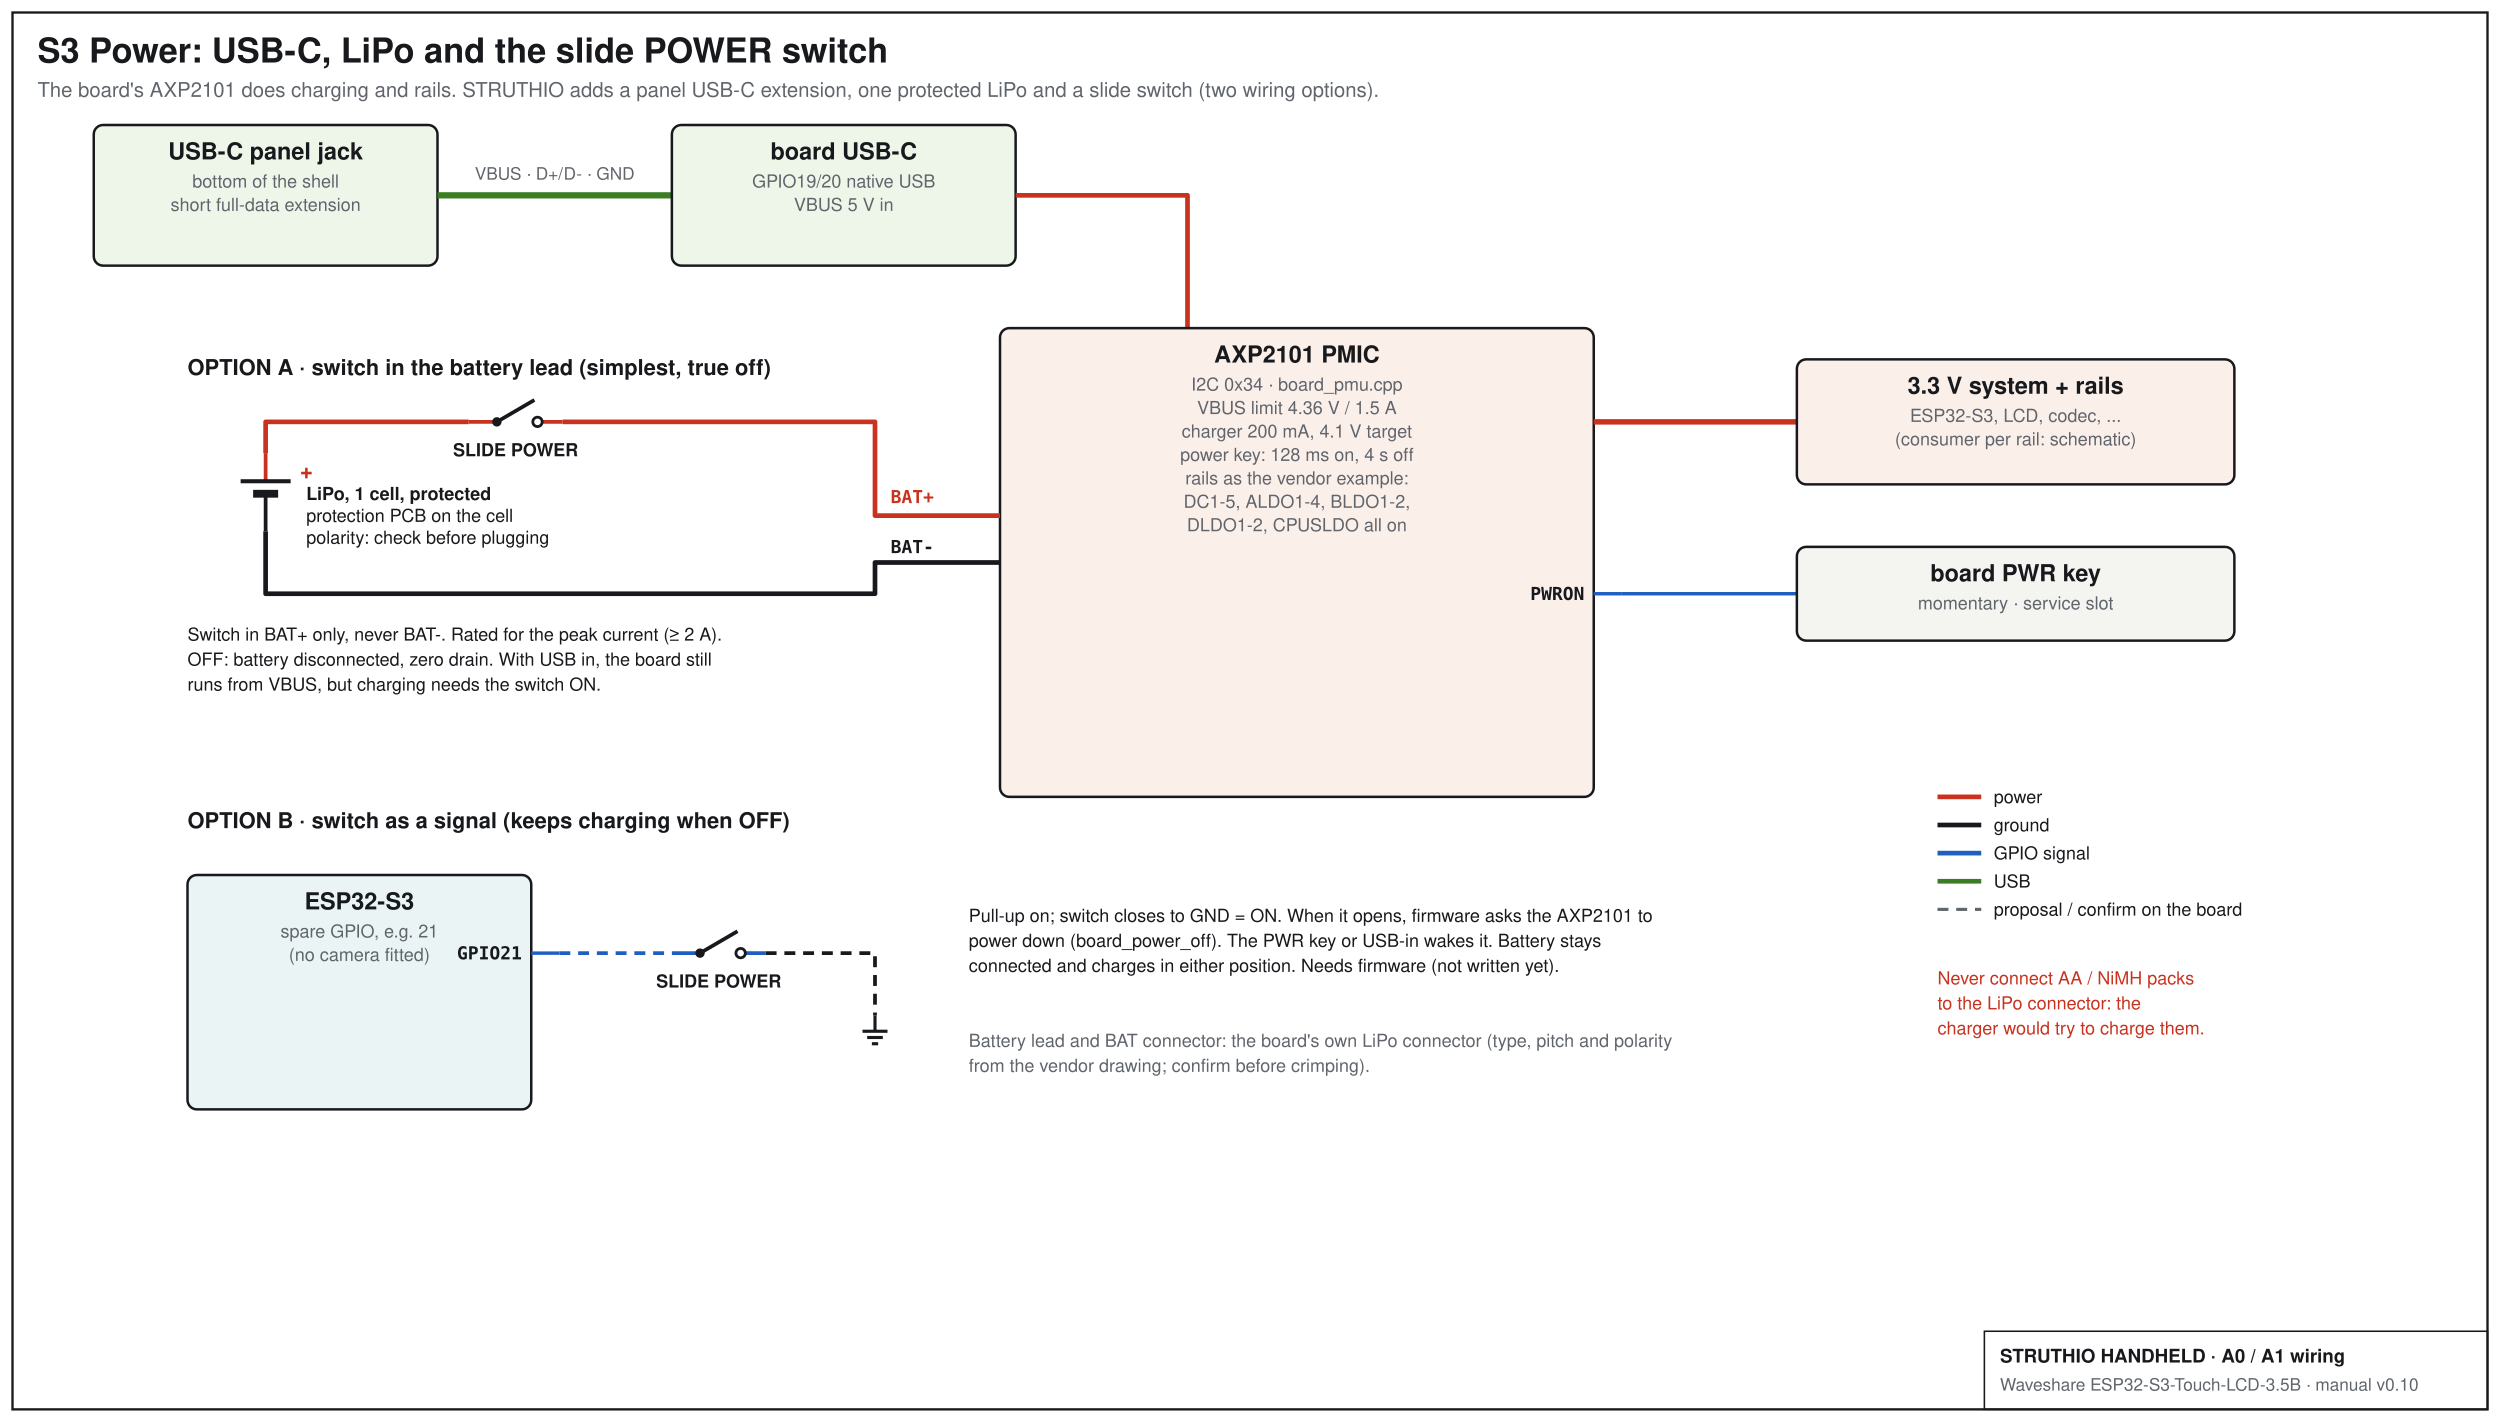
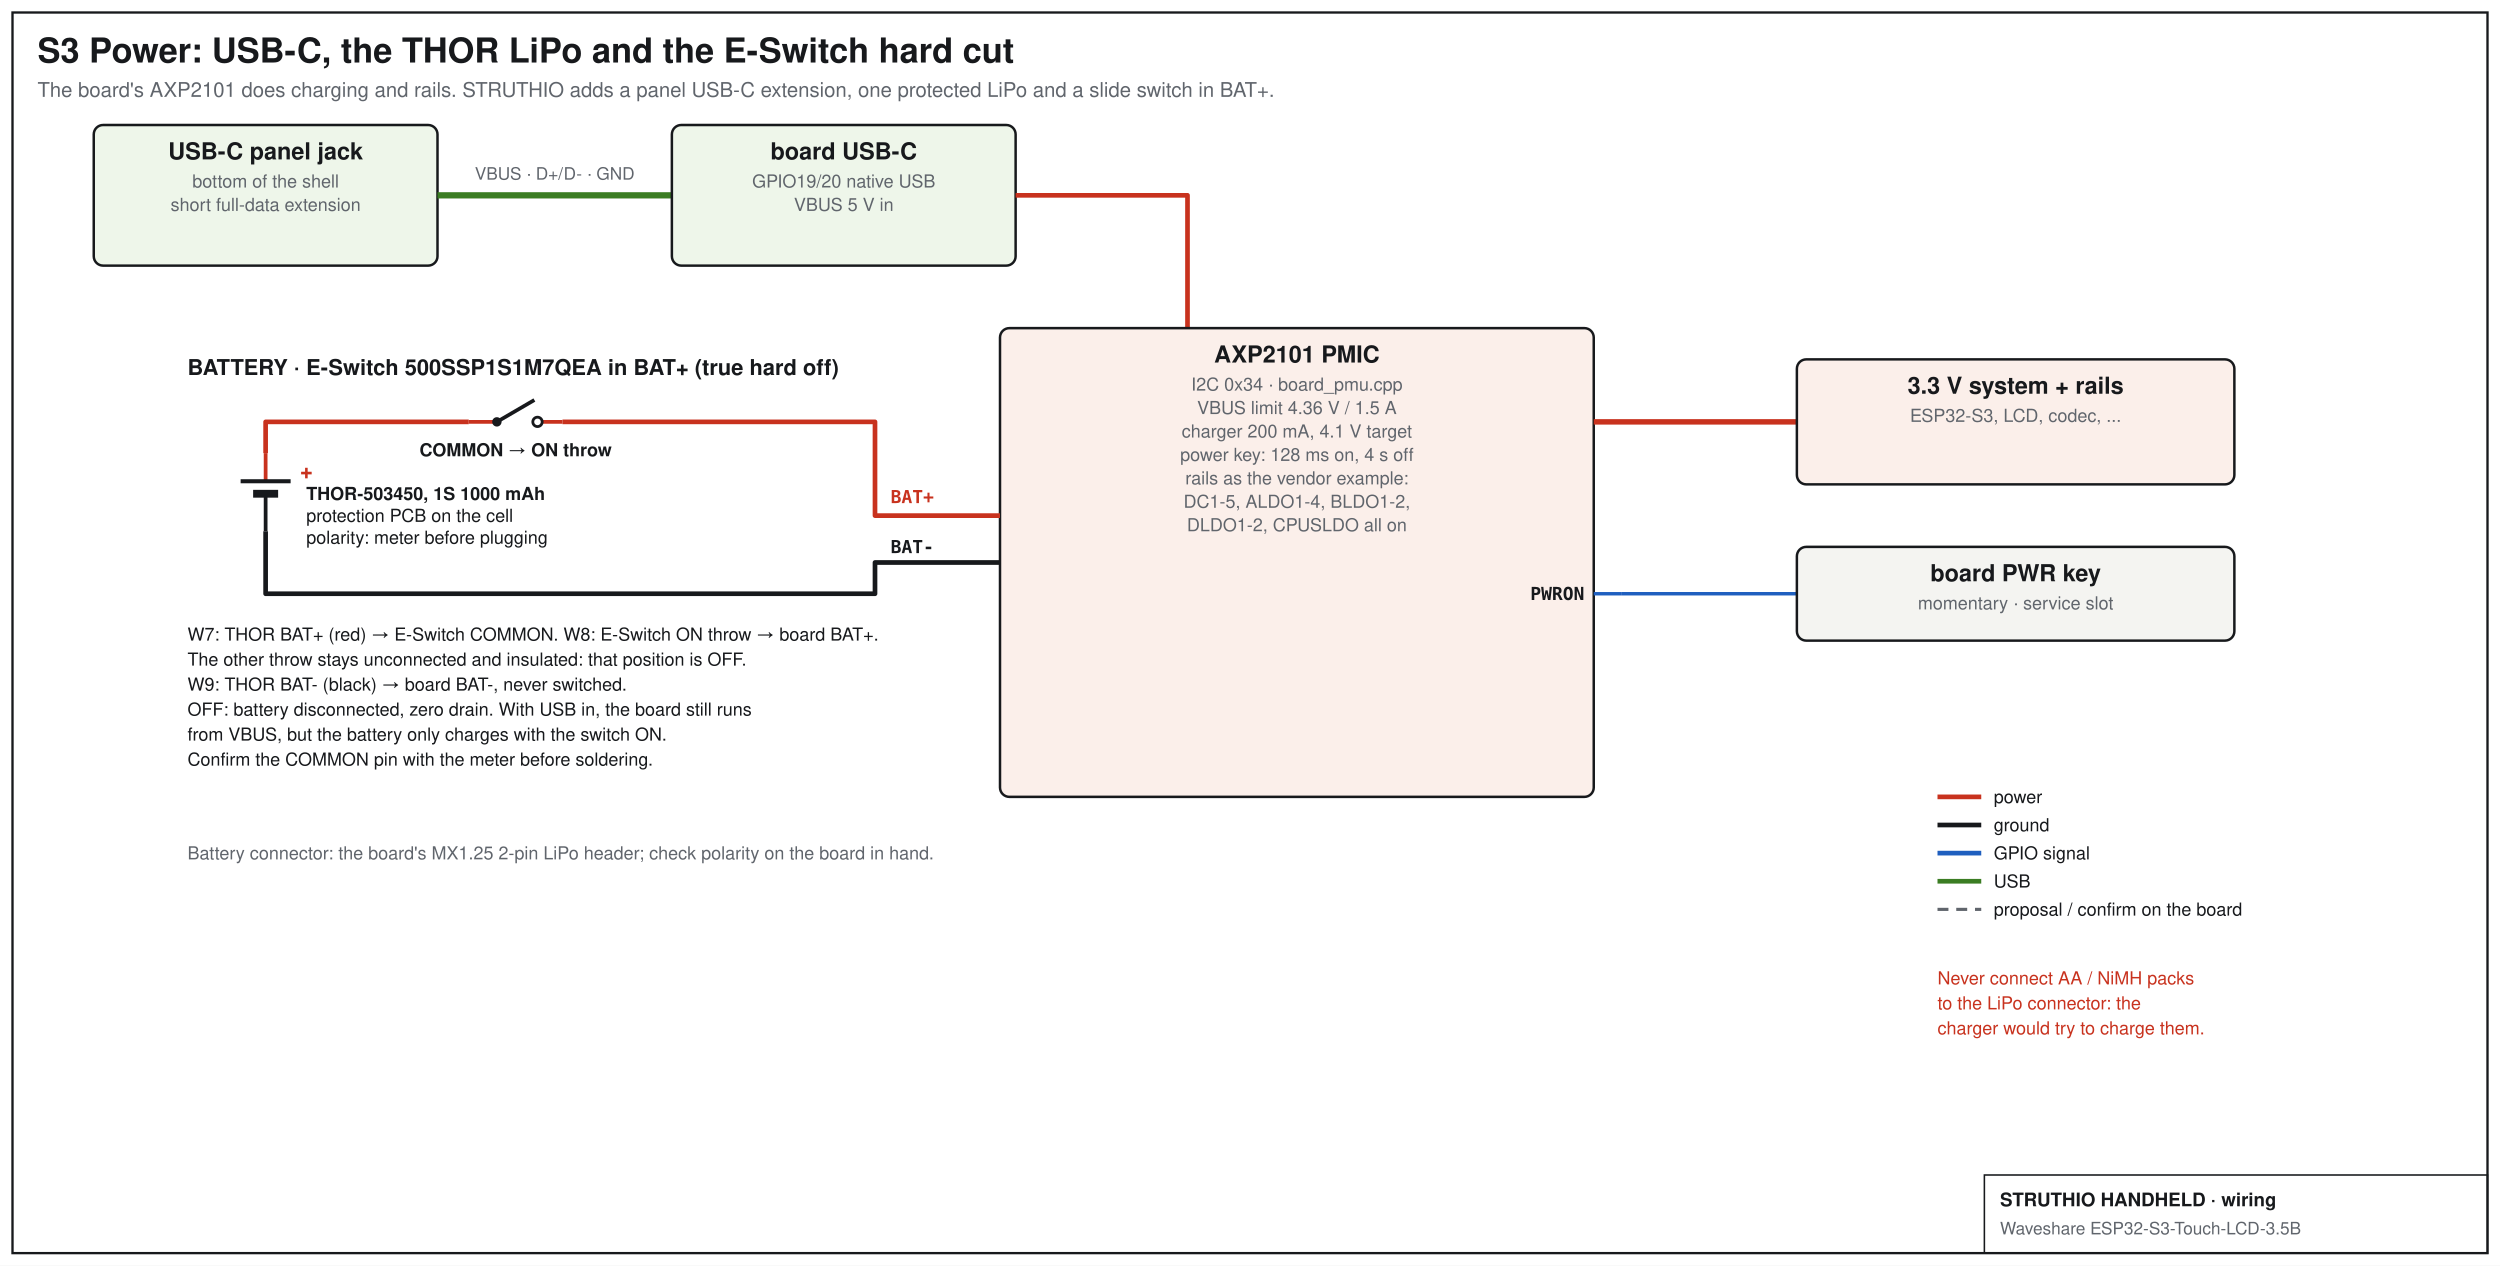
- <svg xmlns="http://www.w3.org/2000/svg" width="1600" height="910" viewBox="0 0 1600 910">
-   <rect width="1600" height="910" fill="#FFFFFF" />
-   <rect x="8" y="8" width="1584" height="894" fill="none" stroke="#17191C" stroke-width="1.5" />
-   <text x="24" y="40" font-family="Aptos, Helvetica, Arial, sans-serif" font-size="22" fill="#17191C" font-weight="800" text-anchor="start">S3  Power: USB-C, LiPo and the slide POWER switch</text>
-   <text x="24" y="62" font-family="Aptos, Helvetica, Arial, sans-serif" font-size="13" fill="#60656C" font-weight="400" text-anchor="start">The board's AXP2101 does charging and rails. STRUTHIO adds a panel USB-C extension, one protected LiPo and a slide switch (two wiring options).</text>
-   <rect x="1270" y="852" width="322" height="50" fill="none" stroke="#17191C" stroke-width="1" />
-   <text x="1280" y="872" font-family="Aptos, Helvetica, Arial, sans-serif" font-size="12" fill="#17191C" font-weight="700" text-anchor="start">STRUTHIO HANDHELD  ·  A0 / A1 wiring</text>
-   <text x="1280" y="890" font-family="Aptos, Helvetica, Arial, sans-serif" font-size="11" fill="#60656C" font-weight="400" text-anchor="start">Waveshare ESP32-S3-Touch-LCD-3.5B  ·  manual v0.10</text>
+ <svg xmlns="http://www.w3.org/2000/svg" width="1600" height="810" viewBox="0 0 1600 810">
+   <rect width="1600" height="810" fill="#FFFFFF" />
+   <rect x="8" y="8" width="1584" height="794" fill="none" stroke="#17191C" stroke-width="1.5" />
+   <text x="24" y="40" font-family="Aptos, Helvetica, Arial, sans-serif" font-size="22" fill="#17191C" font-weight="800" text-anchor="start">S3  Power: USB-C, the THOR LiPo and the E-Switch hard cut</text>
+   <text x="24" y="62" font-family="Aptos, Helvetica, Arial, sans-serif" font-size="13" fill="#60656C" font-weight="400" text-anchor="start">The board's AXP2101 does charging and rails. STRUTHIO adds a panel USB-C extension, one protected LiPo and a slide switch in BAT+.</text>
+   <rect x="1270" y="752" width="322" height="50" fill="none" stroke="#17191C" stroke-width="1" />
+   <text x="1280" y="772" font-family="Aptos, Helvetica, Arial, sans-serif" font-size="12" fill="#17191C" font-weight="700" text-anchor="start">STRUTHIO HANDHELD  ·  wiring</text>
+   <text x="1280" y="790" font-family="Aptos, Helvetica, Arial, sans-serif" font-size="11" fill="#60656C" font-weight="400" text-anchor="start">Waveshare ESP32-S3-Touch-LCD-3.5B</text>
  <g transform="translate(0,-90)">
    <rect x="60" y="170" width="220" height="90" rx="6" fill="#EEF6EA" stroke="#17191C" stroke-width="1.6" />
    <text x="170.0" y="192" font-family="Aptos, Helvetica, Arial, sans-serif" font-size="15" fill="#17191C" font-weight="800" text-anchor="middle">USB-C panel jack</text>
    <text x="170.0" y="210" font-family="Aptos, Helvetica, Arial, sans-serif" font-size="11.5" fill="#60656C" font-weight="400" text-anchor="middle">bottom of the shell</text>
    <text x="170.0" y="225" font-family="Aptos, Helvetica, Arial, sans-serif" font-size="11.5" fill="#60656C" font-weight="400" text-anchor="middle">short full-data extension</text>
    <polyline points="280,215 430,215" fill="none" stroke="#3B7D23" stroke-width="4" stroke-linejoin="round" />
    <text x="355" y="205" font-family="Aptos, Helvetica, Arial, sans-serif" font-size="11" fill="#60656C" font-weight="400" text-anchor="middle">VBUS · D+/D- · GND</text>
    <rect x="430" y="170" width="220" height="90" rx="6" fill="#EEF6EA" stroke="#17191C" stroke-width="1.6" />
    <text x="540.0" y="192" font-family="Aptos, Helvetica, Arial, sans-serif" font-size="15" fill="#17191C" font-weight="800" text-anchor="middle">board USB-C</text>
    <text x="540.0" y="210" font-family="Aptos, Helvetica, Arial, sans-serif" font-size="11.5" fill="#60656C" font-weight="400" text-anchor="middle">GPIO19/20 native USB</text>
    <text x="540.0" y="225" font-family="Aptos, Helvetica, Arial, sans-serif" font-size="11.5" fill="#60656C" font-weight="400" text-anchor="middle">VBUS 5 V in</text>
    <polyline points="650,215 760,215 760,300" fill="none" stroke="#C8321E" stroke-width="3" stroke-linejoin="round" />
    <rect x="640" y="300" width="380" height="300" rx="6" fill="#FBEFEA" stroke="#17191C" stroke-width="1.6" />
    <text x="830.0" y="322" font-family="Aptos, Helvetica, Arial, sans-serif" font-size="15" fill="#17191C" font-weight="800" text-anchor="middle">AXP2101 PMIC</text>
    <text x="830.0" y="340" font-family="Aptos, Helvetica, Arial, sans-serif" font-size="11.5" fill="#60656C" font-weight="400" text-anchor="middle">I2C 0x34 · board_pmu.cpp</text>
    <text x="830.0" y="355" font-family="Aptos, Helvetica, Arial, sans-serif" font-size="11.5" fill="#60656C" font-weight="400" text-anchor="middle">VBUS limit 4.36 V / 1.5 A</text>
    <text x="830.0" y="370" font-family="Aptos, Helvetica, Arial, sans-serif" font-size="11.5" fill="#60656C" font-weight="400" text-anchor="middle">charger 200 mA, 4.1 V target</text>
    <text x="830.0" y="385" font-family="Aptos, Helvetica, Arial, sans-serif" font-size="11.5" fill="#60656C" font-weight="400" text-anchor="middle">power key: 128 ms on, 4 s off</text>
    <text x="830.0" y="400" font-family="Aptos, Helvetica, Arial, sans-serif" font-size="11.5" fill="#60656C" font-weight="400" text-anchor="middle">rails as the vendor example:</text>
    <text x="830.0" y="415" font-family="Aptos, Helvetica, Arial, sans-serif" font-size="11.5" fill="#60656C" font-weight="400" text-anchor="middle">DC1-5, ALDO1-4, BLDO1-2,</text>
    <text x="830.0" y="430" font-family="Aptos, Helvetica, Arial, sans-serif" font-size="11.5" fill="#60656C" font-weight="400" text-anchor="middle">DLDO1-2, CPUSLDO all on</text>
    <polyline points="1020,360 1150,360" fill="none" stroke="#C8321E" stroke-width="3.5" stroke-linejoin="round" />
    <rect x="1150" y="320" width="280" height="80" rx="6" fill="#FBEFEA" stroke="#17191C" stroke-width="1.6" />
    <text x="1290.0" y="342" font-family="Aptos, Helvetica, Arial, sans-serif" font-size="15" fill="#17191C" font-weight="800" text-anchor="middle">3.3 V system + rails</text>
    <text x="1290.0" y="360" font-family="Aptos, Helvetica, Arial, sans-serif" font-size="11.5" fill="#60656C" font-weight="400" text-anchor="middle">ESP32-S3, LCD, codec, ...</text>
-     <text x="1290.0" y="375" font-family="Aptos, Helvetica, Arial, sans-serif" font-size="11.5" fill="#60656C" font-weight="400" text-anchor="middle">(consumer per rail: schematic)</text>
    <line x1="1020" y1="470" x2="1038" y2="470" stroke="#1F5FBF" stroke-width="2.2" />
    <text x="1014" y="474" font-family="Consolas, Menlo, monospace" font-size="11.5" fill="#17191C" font-weight="600" text-anchor="end">PWRON</text>
    <polyline points="1038,470 1150,470" fill="none" stroke="#1F5FBF" stroke-width="2.2" stroke-linejoin="round" />
    <rect x="1150" y="440" width="280" height="60" rx="6" fill="#F4F4F1" stroke="#17191C" stroke-width="1.6" />
    <text x="1290.0" y="462" font-family="Aptos, Helvetica, Arial, sans-serif" font-size="15" fill="#17191C" font-weight="800" text-anchor="middle">board PWR key</text>
    <text x="1290.0" y="480" font-family="Aptos, Helvetica, Arial, sans-serif" font-size="11.5" fill="#60656C" font-weight="400" text-anchor="middle">momentary · service slot</text>
-     <text x="120" y="330" font-family="Aptos, Helvetica, Arial, sans-serif" font-size="14" fill="#17191C" font-weight="800" text-anchor="start">OPTION A  ·  switch in the battery lead (simplest, true off)</text>
+     <text x="120" y="330" font-family="Aptos, Helvetica, Arial, sans-serif" font-size="14" fill="#17191C" font-weight="800" text-anchor="start">BATTERY  ·  E-Switch 500SSP1S1M7QEA in BAT+ (true hard off)</text>
    <line x1="170" y1="380" x2="170" y2="398" stroke="#C8321E" stroke-width="2.4" />
    <line x1="154" y1="398" x2="186" y2="398" stroke="#17191C" stroke-width="2.6" />
    <line x1="162" y1="406" x2="178" y2="406" stroke="#17191C" stroke-width="5" />
    <line x1="170" y1="406" x2="170" y2="430" stroke="#17191C" stroke-width="2.4" />
    <text x="192" y="396" font-family="Aptos, Helvetica, Arial, sans-serif" font-size="14" fill="#C8321E" font-weight="800" text-anchor="start">+</text>
-     <text x="196" y="410" font-family="Aptos, Helvetica, Arial, sans-serif" font-size="11.5" fill="#17191C" font-weight="600" text-anchor="start">LiPo, 1 cell, protected</text>
+     <text x="196" y="410" font-family="Aptos, Helvetica, Arial, sans-serif" font-size="11.5" fill="#17191C" font-weight="600" text-anchor="start">THOR-503450, 1S 1000 mAh</text>
    <text x="196" y="424" font-family="Aptos, Helvetica, Arial, sans-serif" font-size="11.5" fill="#17191C" font-weight="400" text-anchor="start">protection PCB on the cell</text>
-     <text x="196" y="438" font-family="Aptos, Helvetica, Arial, sans-serif" font-size="11.5" fill="#17191C" font-weight="400" text-anchor="start">polarity: check before plugging</text>
+     <text x="196" y="438" font-family="Aptos, Helvetica, Arial, sans-serif" font-size="11.5" fill="#17191C" font-weight="400" text-anchor="start">polarity: meter before plugging</text>
    <polyline points="170,380 170,360 300,360" fill="none" stroke="#C8321E" stroke-width="3" stroke-linejoin="round" />
    <line x1="300" y1="360" x2="318" y2="360" stroke="#C8321E" stroke-width="2.4" />
    <line x1="344" y1="360" x2="360" y2="360" stroke="#C8321E" stroke-width="2.4" />
    <circle cx="318" cy="360" r="3" fill="#17191C" />
    <circle cx="344" cy="360" r="3" fill="#FFFFFF" stroke="#17191C" stroke-width="1.8" />
    <line x1="318" y1="360" x2="342" y2="346" stroke="#17191C" stroke-width="2.4" />
-     <text x="330" y="382" font-family="Aptos, Helvetica, Arial, sans-serif" font-size="11.5" fill="#17191C" font-weight="700" text-anchor="middle">SLIDE POWER</text>
+     <text x="330" y="382" font-family="Aptos, Helvetica, Arial, sans-serif" font-size="11.5" fill="#17191C" font-weight="700" text-anchor="middle">COMMON → ON throw</text>
    <polyline points="360,360 560,360 560,420 640,420" fill="none" stroke="#C8321E" stroke-width="3" stroke-linejoin="round" />
    <text x="570" y="412" font-family="Consolas, Menlo, monospace" font-size="11.5" fill="#C8321E" font-weight="700" text-anchor="start">BAT+</text>
    <polyline points="170,430 170,470 560,470 560,450 640,450" fill="none" stroke="#17191C" stroke-width="3" stroke-linejoin="round" />
    <text x="570" y="444" font-family="Consolas, Menlo, monospace" font-size="11.5" fill="#17191C" font-weight="700" text-anchor="start">BAT-</text>
-     <text x="120" y="500" font-family="Aptos, Helvetica, Arial, sans-serif" font-size="11.5" fill="#17191C" font-weight="400" text-anchor="start">Switch in BAT+ only, never BAT-. Rated for the peak current (≥ 2 A).</text>
-     <text x="120" y="516" font-family="Aptos, Helvetica, Arial, sans-serif" font-size="11.5" fill="#17191C" font-weight="400" text-anchor="start">OFF: battery disconnected, zero drain. With USB in, the board still</text>
-     <text x="120" y="532" font-family="Aptos, Helvetica, Arial, sans-serif" font-size="11.5" fill="#17191C" font-weight="400" text-anchor="start">runs from VBUS, but charging needs the switch ON.</text>
-     <text x="120" y="620" font-family="Aptos, Helvetica, Arial, sans-serif" font-size="14" fill="#17191C" font-weight="800" text-anchor="start">OPTION B  ·  switch as a signal (keeps charging when OFF)</text>
-     <rect x="120" y="650" width="220" height="150" rx="6" fill="#EAF4F4" stroke="#17191C" stroke-width="1.6" />
-     <text x="230.0" y="672" font-family="Aptos, Helvetica, Arial, sans-serif" font-size="15" fill="#17191C" font-weight="800" text-anchor="middle">ESP32-S3</text>
-     <text x="230.0" y="690" font-family="Aptos, Helvetica, Arial, sans-serif" font-size="11.5" fill="#60656C" font-weight="400" text-anchor="middle">spare GPIO, e.g. 21</text>
-     <text x="230.0" y="705" font-family="Aptos, Helvetica, Arial, sans-serif" font-size="11.5" fill="#60656C" font-weight="400" text-anchor="middle">(no camera fitted)</text>
-     <line x1="340" y1="700" x2="358" y2="700" stroke="#1F5FBF" stroke-width="2.2" />
-     <text x="334" y="704" font-family="Consolas, Menlo, monospace" font-size="11.5" fill="#17191C" font-weight="600" text-anchor="end">GPIO21</text>
-     <polyline points="358,700 430,700" fill="none" stroke="#1F5FBF" stroke-width="2.4" stroke-linejoin="round" stroke-dasharray="7 5" />
-     <line x1="430" y1="700" x2="448" y2="700" stroke="#1F5FBF" stroke-width="2.4" />
-     <line x1="474" y1="700" x2="490" y2="700" stroke="#1F5FBF" stroke-width="2.4" />
-     <circle cx="448" cy="700" r="3" fill="#17191C" />
-     <circle cx="474" cy="700" r="3" fill="#FFFFFF" stroke="#17191C" stroke-width="1.8" />
-     <line x1="448" y1="700" x2="472" y2="686" stroke="#17191C" stroke-width="2.4" />
-     <text x="460" y="722" font-family="Aptos, Helvetica, Arial, sans-serif" font-size="11.5" fill="#17191C" font-weight="700" text-anchor="middle">SLIDE POWER</text>
-     <polyline points="490,700 560,700 560,740" fill="none" stroke="#17191C" stroke-width="2.4" stroke-linejoin="round" stroke-dasharray="7 5" />
-     <line x1="560" y1="740" x2="560" y2="750" stroke="#17191C" stroke-width="2" />
-     <line x1="552.0" y1="750" x2="568.0" y2="750" stroke="#17191C" stroke-width="2" />
-     <line x1="555.0" y1="754" x2="565.0" y2="754" stroke="#17191C" stroke-width="2" />
-     <line x1="558.0" y1="758" x2="562.0" y2="758" stroke="#17191C" stroke-width="2" />
-     <text x="620" y="680" font-family="Aptos, Helvetica, Arial, sans-serif" font-size="11.5" fill="#17191C" font-weight="400" text-anchor="start">Pull-up on; switch closes to GND = ON. When it opens, firmware asks the AXP2101 to</text>
-     <text x="620" y="696" font-family="Aptos, Helvetica, Arial, sans-serif" font-size="11.5" fill="#17191C" font-weight="400" text-anchor="start">power down (board_power_off). The PWR key or USB-in wakes it. Battery stays</text>
-     <text x="620" y="712" font-family="Aptos, Helvetica, Arial, sans-serif" font-size="11.5" fill="#17191C" font-weight="400" text-anchor="start">connected and charges in either position. Needs firmware (not written yet).</text>
-     <text x="620" y="760" font-family="Aptos, Helvetica, Arial, sans-serif" font-size="11.5" fill="#60656C" font-weight="400" text-anchor="start">Battery lead and BAT connector: the board's own LiPo connector (type, pitch and polarity</text>
-     <text x="620" y="776" font-family="Aptos, Helvetica, Arial, sans-serif" font-size="11.5" fill="#60656C" font-weight="400" text-anchor="start">from the vendor drawing; confirm before crimping).</text>
+     <text x="120" y="500" font-family="Aptos, Helvetica, Arial, sans-serif" font-size="11.5" fill="#17191C" font-weight="400" text-anchor="start">W7: THOR BAT+ (red) → E-Switch COMMON.  W8: E-Switch ON throw → board BAT+.</text>
+     <text x="120" y="516" font-family="Aptos, Helvetica, Arial, sans-serif" font-size="11.5" fill="#17191C" font-weight="400" text-anchor="start">The other throw stays unconnected and insulated: that position is OFF.</text>
+     <text x="120" y="532" font-family="Aptos, Helvetica, Arial, sans-serif" font-size="11.5" fill="#17191C" font-weight="400" text-anchor="start">W9: THOR BAT- (black) → board BAT-, never switched.</text>
+     <text x="120" y="548" font-family="Aptos, Helvetica, Arial, sans-serif" font-size="11.5" fill="#17191C" font-weight="400" text-anchor="start">OFF: battery disconnected, zero drain. With USB in, the board still runs</text>
+     <text x="120" y="564" font-family="Aptos, Helvetica, Arial, sans-serif" font-size="11.5" fill="#17191C" font-weight="400" text-anchor="start">from VBUS, but the battery only charges with the switch ON.</text>
+     <text x="120" y="580" font-family="Aptos, Helvetica, Arial, sans-serif" font-size="11.5" fill="#17191C" font-weight="400" text-anchor="start">Confirm the COMMON pin with the meter before soldering.</text>
+     <text x="120" y="640" font-family="Aptos, Helvetica, Arial, sans-serif" font-size="11.5" fill="#60656C" font-weight="400" text-anchor="start">Battery connector: the board's MX1.25 2-pin LiPo header; check polarity on the board in hand.</text>
    <line x1="1240" y1="600" x2="1268" y2="600" stroke="#C8321E" stroke-width="3" />
    <text x="1276" y="604" font-family="Aptos, Helvetica, Arial, sans-serif" font-size="11.5" fill="#17191C" font-weight="400" text-anchor="start">power</text>
    <line x1="1240" y1="618" x2="1268" y2="618" stroke="#17191C" stroke-width="3" />
    <text x="1276" y="622" font-family="Aptos, Helvetica, Arial, sans-serif" font-size="11.5" fill="#17191C" font-weight="400" text-anchor="start">ground</text>
    <line x1="1240" y1="636" x2="1268" y2="636" stroke="#1F5FBF" stroke-width="3" />
    <text x="1276" y="640" font-family="Aptos, Helvetica, Arial, sans-serif" font-size="11.5" fill="#17191C" font-weight="400" text-anchor="start">GPIO signal</text>
    <line x1="1240" y1="654" x2="1268" y2="654" stroke="#3B7D23" stroke-width="3" />
    <text x="1276" y="658" font-family="Aptos, Helvetica, Arial, sans-serif" font-size="11.5" fill="#17191C" font-weight="400" text-anchor="start">USB</text>
    <line x1="1240" y1="672" x2="1268" y2="672" stroke="#60656C" stroke-width="2" stroke-dasharray="7 5" />
    <text x="1276" y="676" font-family="Aptos, Helvetica, Arial, sans-serif" font-size="11.5" fill="#17191C" font-weight="400" text-anchor="start">proposal / confirm on the board</text>
    <text x="1240" y="720" font-family="Aptos, Helvetica, Arial, sans-serif" font-size="11.5" fill="#C8321E" font-weight="400" text-anchor="start">Never connect AA / NiMH packs</text>
    <text x="1240" y="736" font-family="Aptos, Helvetica, Arial, sans-serif" font-size="11.5" fill="#C8321E" font-weight="400" text-anchor="start">to the LiPo connector: the</text>
    <text x="1240" y="752" font-family="Aptos, Helvetica, Arial, sans-serif" font-size="11.5" fill="#C8321E" font-weight="400" text-anchor="start">charger would try to charge them.</text>
  </g>
</svg>
